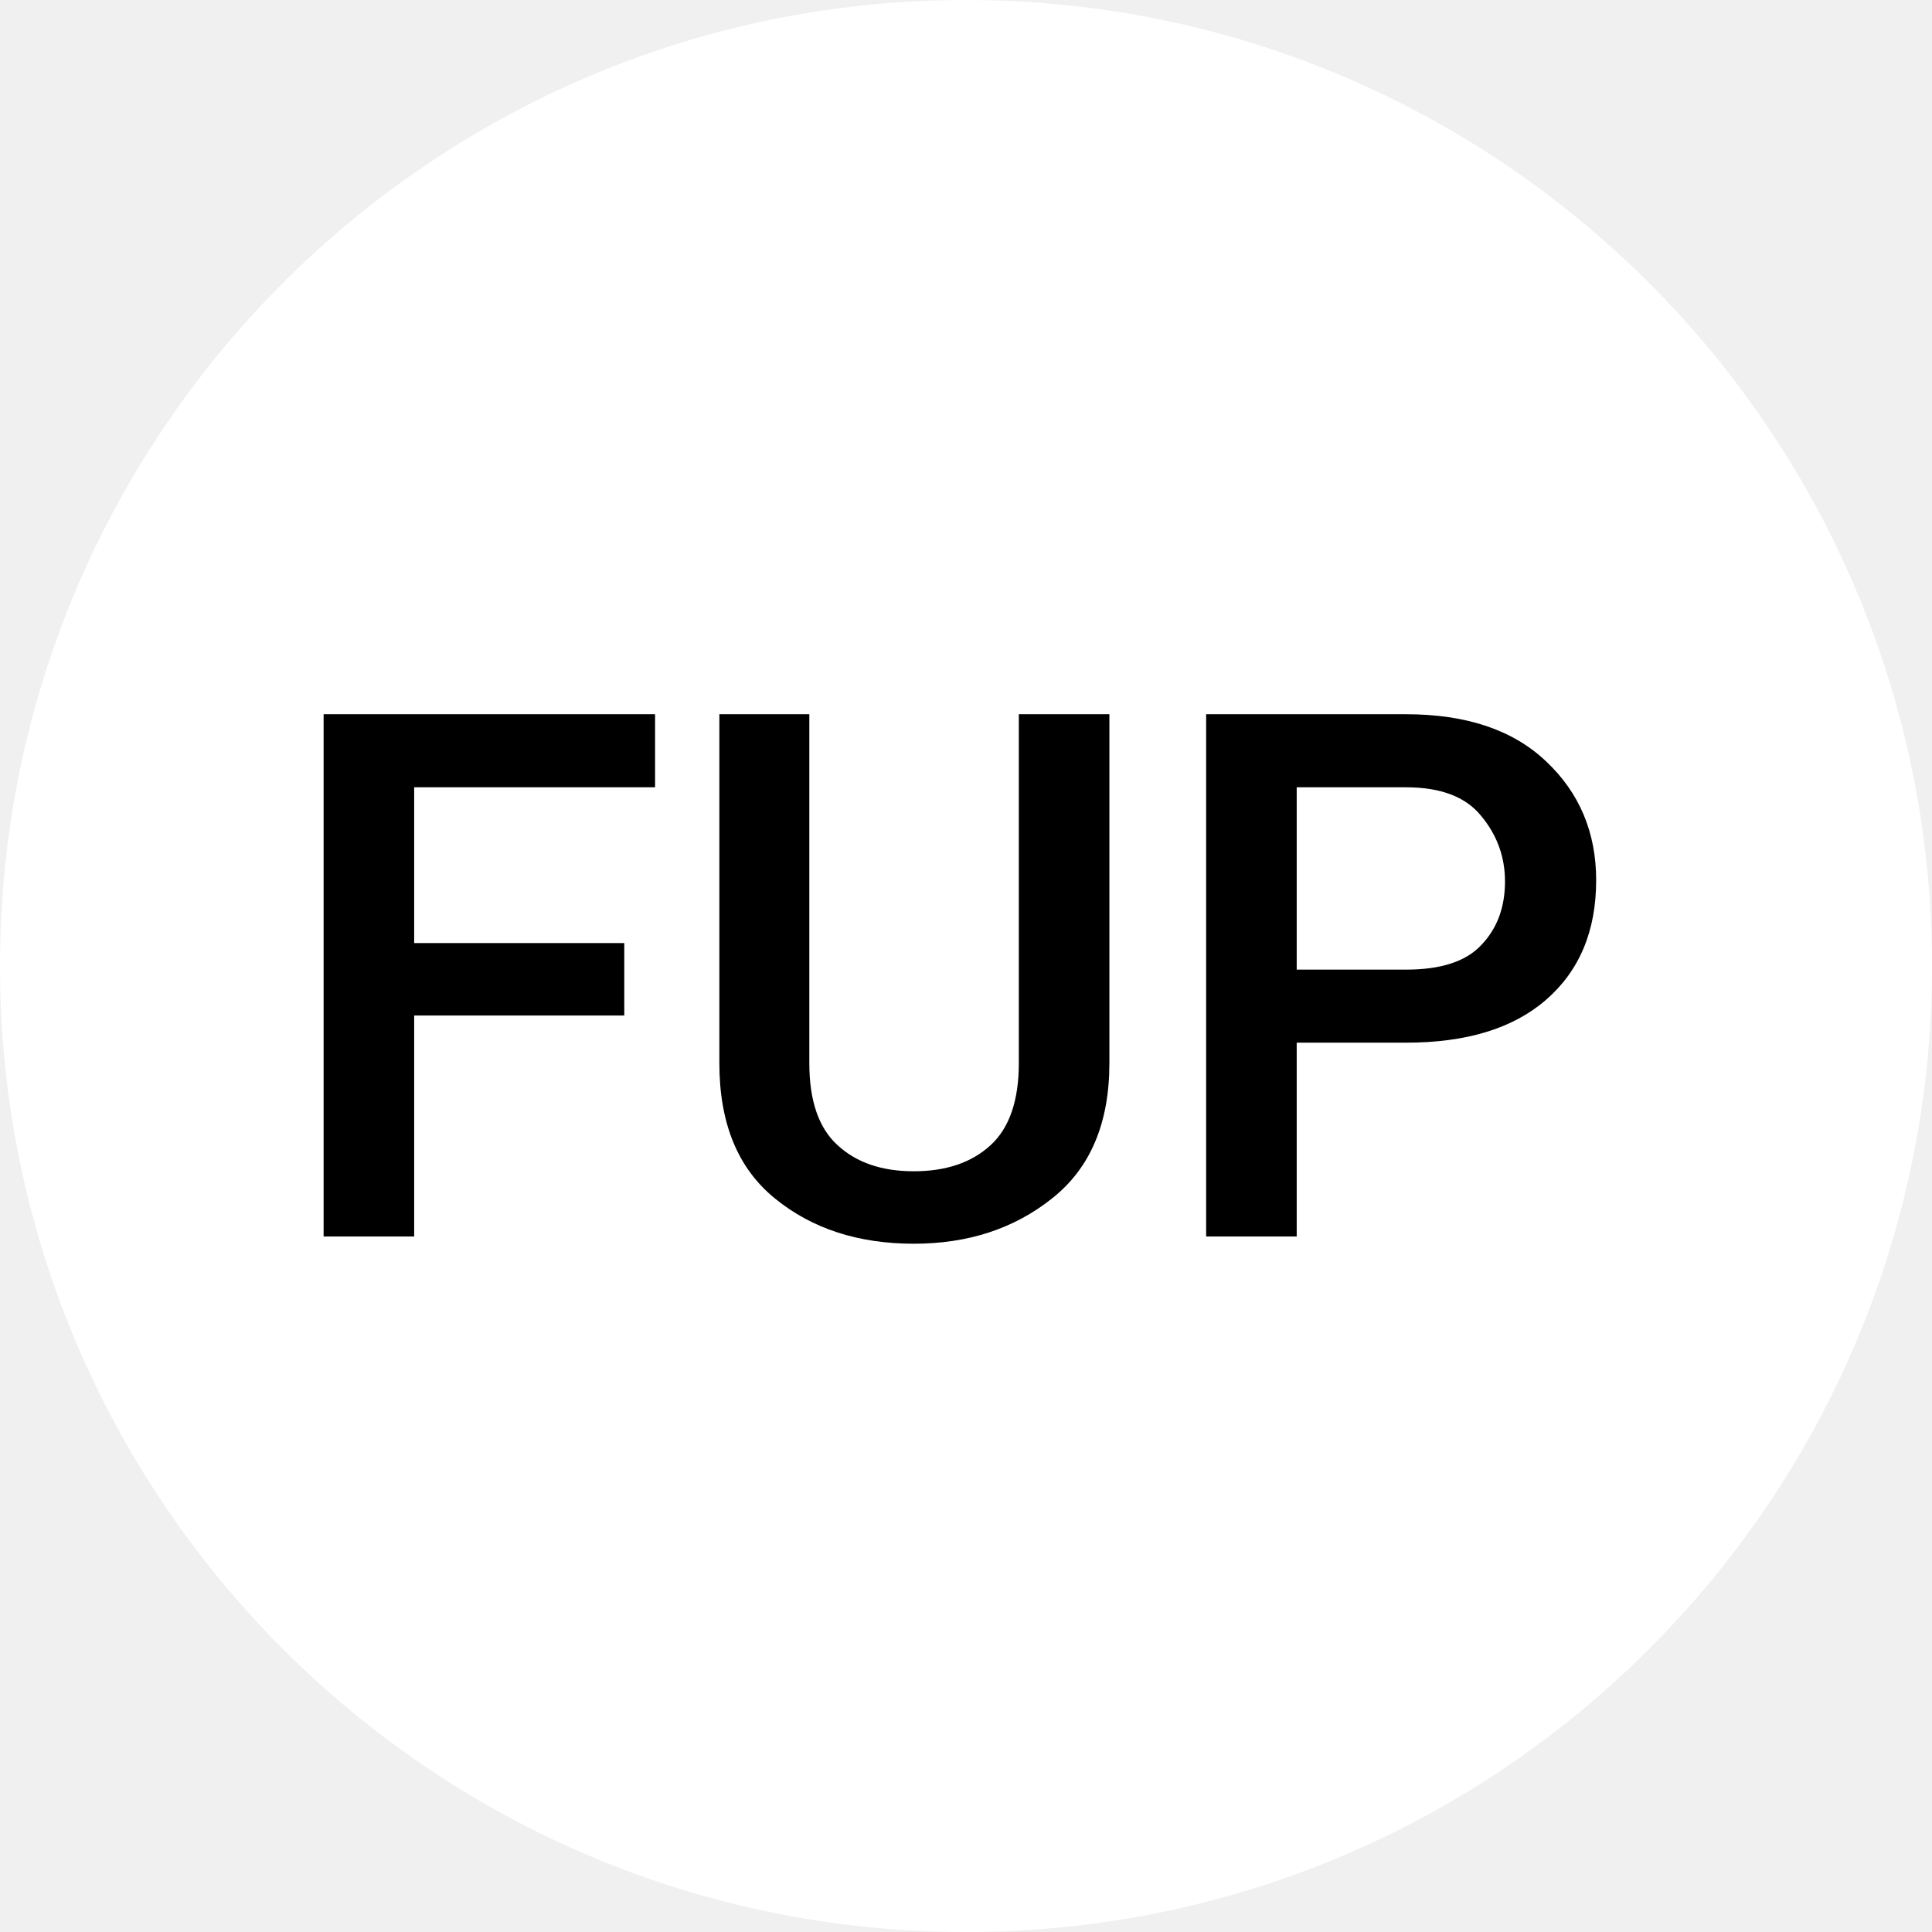
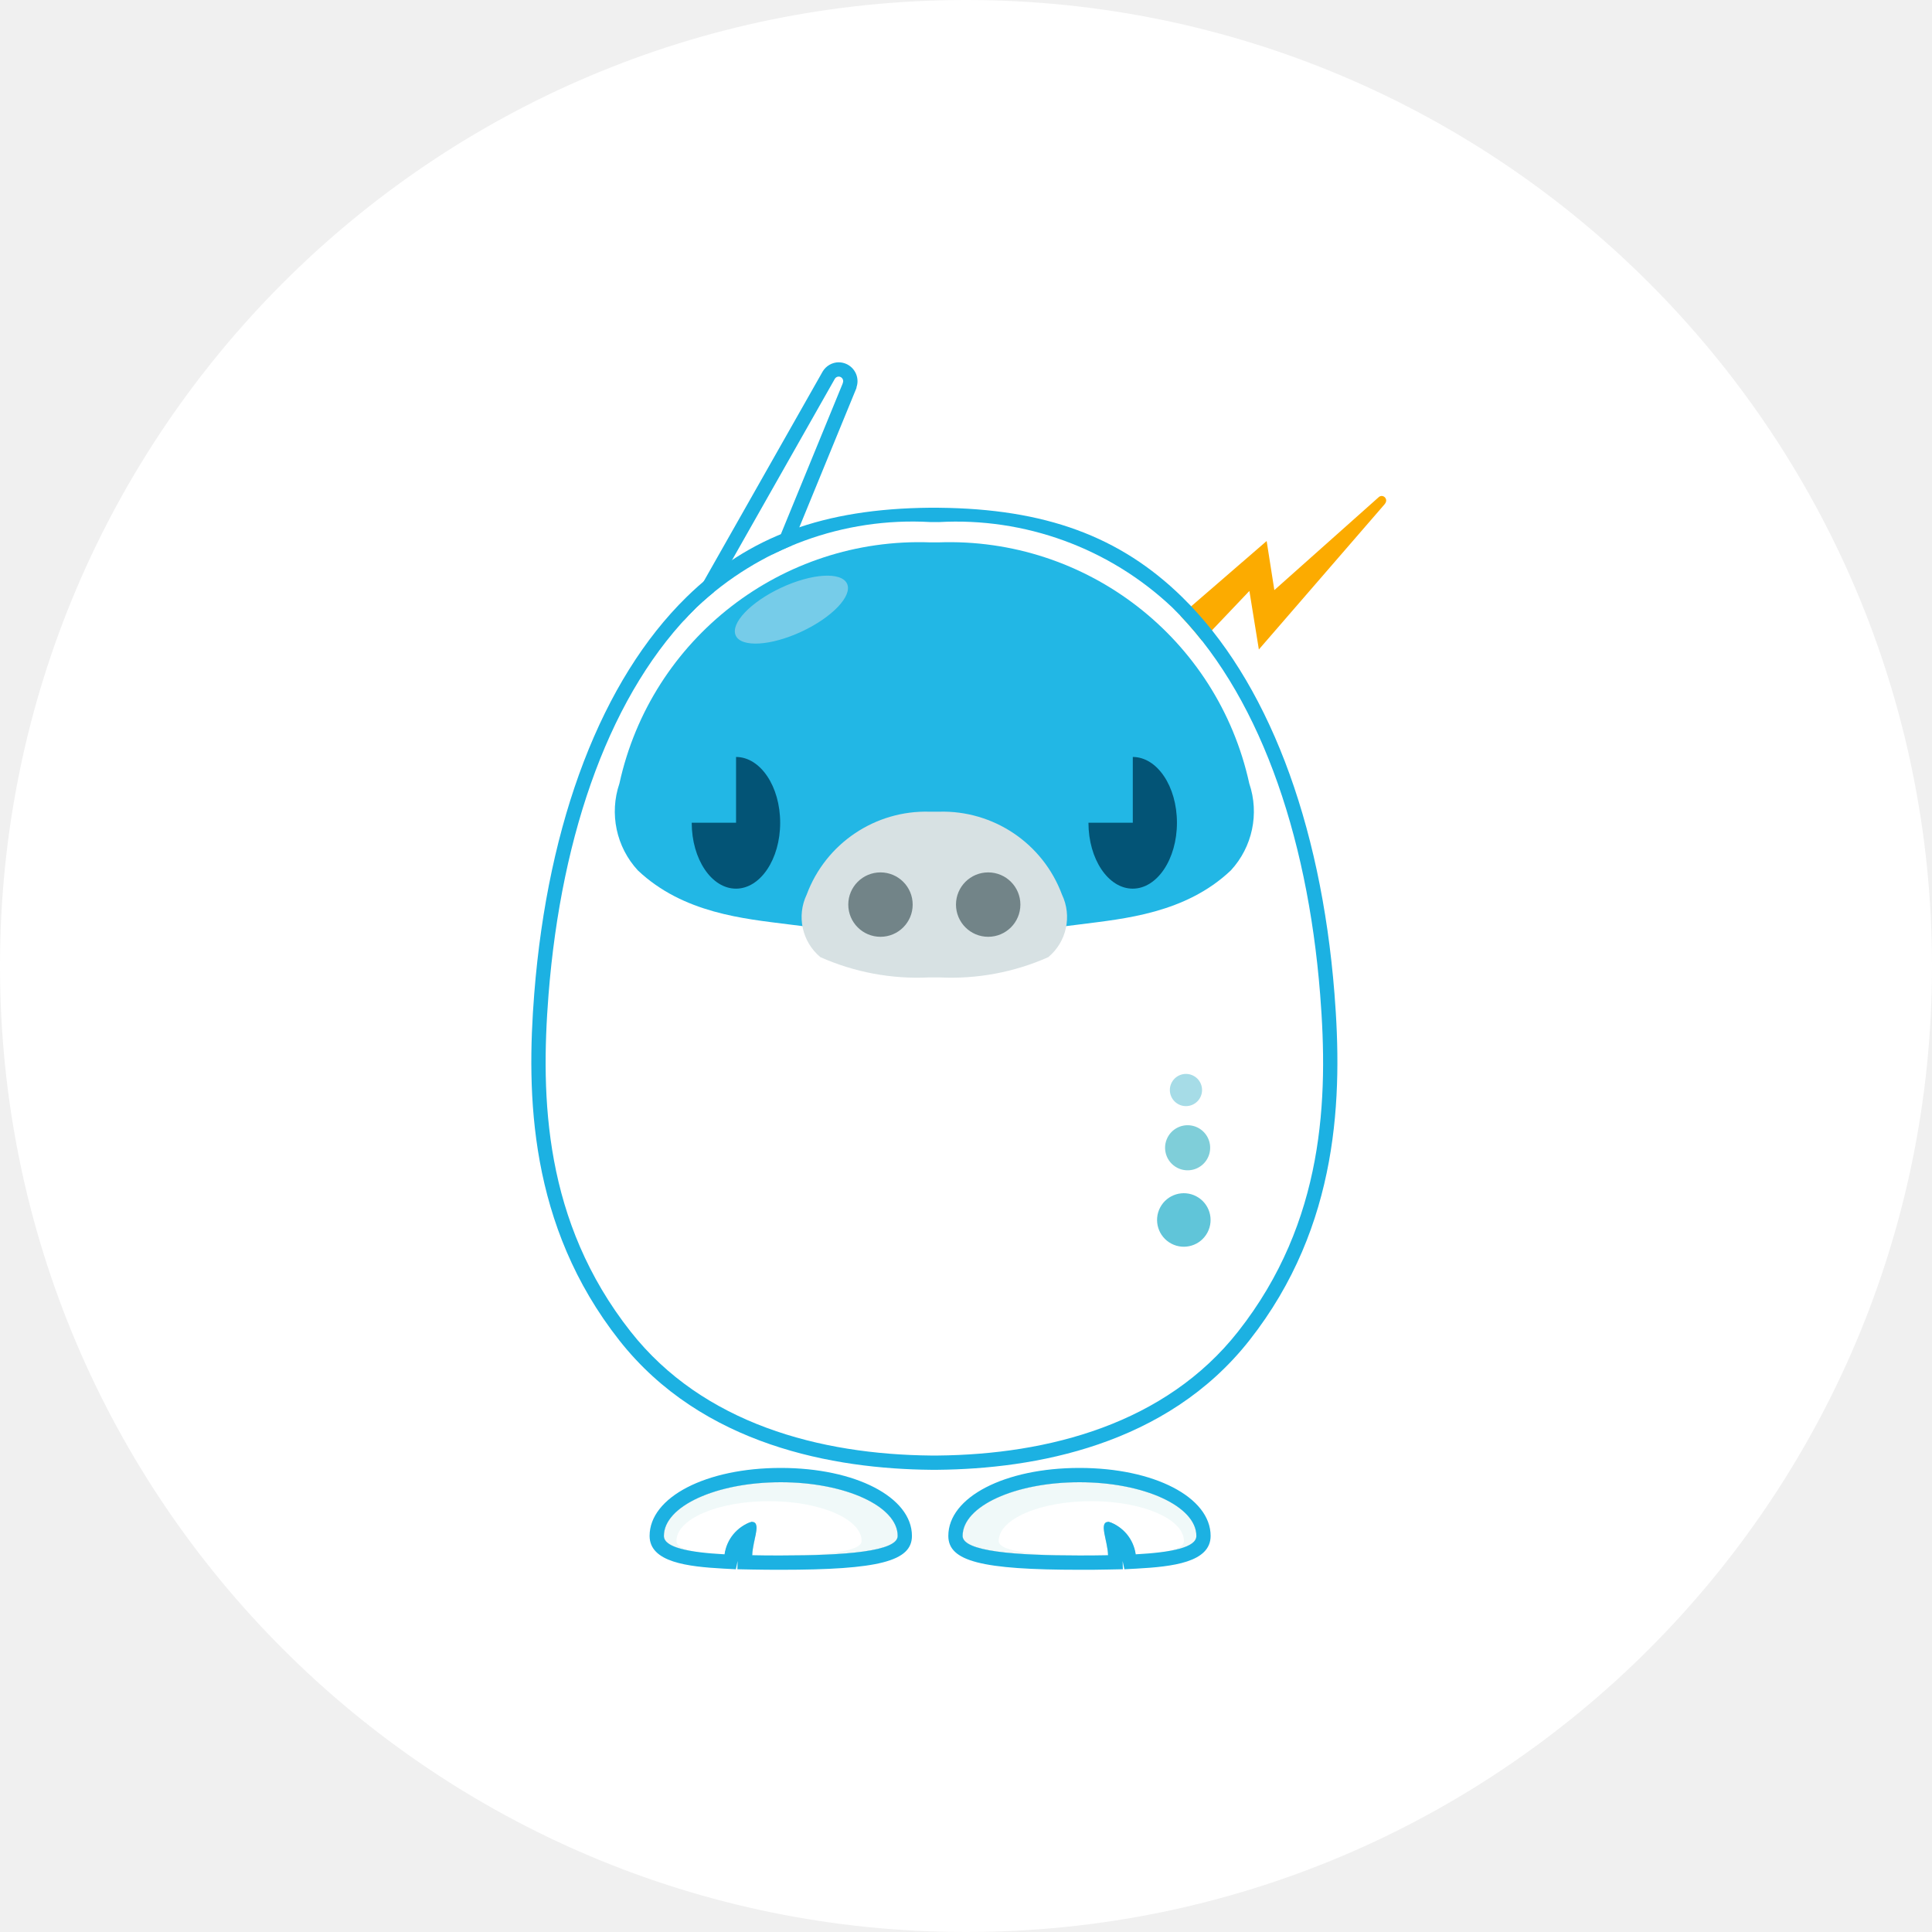
- <svg xmlns="http://www.w3.org/2000/svg" width="50" height="50" viewBox="0 0 50 50">
-   <g id="img_fub_50px" transform="translate(-456 -888)">
-     <circle id="타원_63" data-name="타원 63" cx="25" cy="25" r="25" transform="translate(456 888)" fill="#fff" />
-     <text id="FUP" transform="translate(463 920)" font-size="19" font-family="Roboto-Medium, Roboto" font-weight="500">
-       <tspan x="0" y="0">FUP</tspan>
-     </text>
+ <svg xmlns="http://www.w3.org/2000/svg" width="60" height="60">
+   <defs>
+     <style>
+             .cls-1{fill:#fff}.cls-2{fill:#a6b1b5}.cls-3{fill:#f0f9f9}.cls-4{fill:#1cb1e2}.cls-11{fill:#035476}.cls-13{fill:#728488}
+         </style>
+   </defs>
+   <g id="img_piggycell_80px" transform="translate(-792 -944)">
+     <circle id="타원_50" data-name="타원 50" class="cls-1" cx="30" cy="30" r="30" transform="translate(792 944)" />
+     <g id="그룹_233" data-name="그룹 233" transform="translate(808.5 955.251)">
+       <g id="그룹_227" data-name="그룹 227" transform="translate(4.119 34.781)">
+         <path id="패스_531" data-name="패스 531" class="cls-2" d="M536.455 477.454c0 .482-1.624.608-3.629.608-.306 0-.6 0-.887-.008a3.152 3.152 0 0 1 .089-.559 1.876 1.876 0 0 0-.949.531c-1.123-.061-1.884-.213-1.884-.572 0-.922 1.625-1.667 3.63-1.667s3.63.746 3.63 1.667z" transform="translate(-529.196 -475.787)" />
+       </g>
+       <path id="_Path__V002" data-name="&lt;Path&gt;_V002" class="cls-3" d="M536.455 477.454c0 .482-1.624.608-3.629.608-.306 0-.6 0-.887-.008.014-.488.307-1.039-.021-1.039a1.236 1.236 0 0 0-.839 1.011c-1.123-.061-1.884-.213-1.884-.572 0-.922 1.625-1.667 3.63-1.667s3.63.746 3.63 1.667z" transform="translate(-525.077 -441.006)" />
+       <path id="_Path__V002-2" data-name="&lt;Path&gt;_V002" class="cls-1" d="M538.188 481.883c0 .357-1.287.451-2.875.451-.241 0-.3 0-.522-.006.011-.363.331-1.119-.1-1.026a1.462 1.462 0 0 0-.763 1.006c-.888-.044-1.491-.158-1.491-.423 0-.684 1.286-1.238 2.874-1.238s2.877.553 2.877 1.236z" transform="translate(-527.93 -445.278)" />
+       <path id="Outline" class="cls-4" d="M529.588 472.549c2 0 3.629.746 3.629 1.667 0 .482-1.624.608-3.629.608-.306 0-.6 0-.887-.008.014-.488.307-1.039-.021-1.039a1.236 1.236 0 0 0-.839 1.011c-1.123-.061-1.884-.213-1.884-.572 0-.922 1.625-1.667 3.63-1.667m0-.444c-2.323 0-4.074.908-4.074 2.111 0 .821 1.189.955 2.3 1.016l.379.02.055-.257-.008.256.448.009c.287.006.587.008.9.008 3.045 0 4.073-.266 4.073-1.052 0-1.2-1.751-2.111-4.073-2.111z" transform="translate(-521.839 -437.768)" />
+       <g id="그룹_228" data-name="그룹 228" transform="translate(13.397 34.781)">
+         <path id="패스_532" data-name="패스 532" class="cls-2" d="M606.112 477.454c0 .482 1.625.608 3.629.608.306 0 .6 0 .887-.008a3.215 3.215 0 0 0-.089-.559 1.873 1.873 0 0 1 .948.531c1.124-.061 1.884-.213 1.884-.572 0-.922-1.625-1.667-3.63-1.667s-3.629.746-3.629 1.667z" transform="translate(-606.112 -475.787)" />
+       </g>
+       <path id="_Path__V002-3" data-name="&lt;Path&gt;_V002" class="cls-3" d="M606.112 477.454c0 .482 1.625.608 3.629.608.306 0 .6 0 .887-.008-.014-.488-.307-1.039.021-1.039a1.236 1.236 0 0 1 .838 1.011c1.124-.061 1.884-.213 1.884-.572 0-.922-1.625-1.667-3.63-1.667s-3.629.746-3.629 1.667z" transform="translate(-592.715 -441.006)" />
+       <path id="_Path__V002-4" data-name="&lt;Path&gt;_V002" class="cls-1" d="M615.391 481.883c0 .357 1.286.451 2.874.451.242 0 .3 0 .522-.006-.011-.363-.33-1.119.1-1.026a1.459 1.459 0 0 1 .763 1.006c.889-.044 1.492-.158 1.492-.423 0-.684-1.287-1.238-2.874-1.238s-2.877.553-2.877 1.236z" transform="translate(-600.875 -445.278)" />
+       <path id="Outline-2" data-name="Outline" class="cls-4" d="M606.5 472.549c2 0 3.63.746 3.63 1.667 0 .359-.76.511-1.884.572a1.236 1.236 0 0 0-.838-1.011c-.328 0-.036.551-.021 1.039-.284.006-.581.008-.887.008-2 0-3.629-.126-3.629-.608 0-.922 1.625-1.667 3.629-1.667m0-.444c-2.322 0-4.073.908-4.073 2.111 0 .786 1.028 1.052 4.073 1.052.31 0 .61 0 .9-.008l.448-.009-.008-.254.055.255.378-.02c1.114-.061 2.3-.194 2.3-1.016 0-1.2-1.751-2.111-4.074-2.111z" transform="translate(-589.476 -437.768)" />
+       <path id="패스_533" data-name="패스 533" d="M657.62 222.074a.2.2 0 0 0 .015-.047.143.143 0 0 0-.122-.16.137.137 0 0 0-.1.028l-3.25 2.894-.239-1.524-4.172 3.609.508 1.23 3.128-3.289.294 1.818 3.907-4.512z" transform="translate(-631.087 -217.714)" style="fill:#fcab00" />
+       <g id="그룹_229" data-name="그룹 229" transform="translate(4.64)">
+         <path id="패스_534" data-name="패스 534" class="cls-1" d="m545.776 191.354-2.431 5.927-1.6.606 3.79-6.686a.142.142 0 0 1 .264.072.133.133 0 0 1-.01.049z" transform="translate(-540.749 -190.688)" />
+         <path id="패스_535" data-name="패스 535" class="cls-4" d="M538.417 187.894a.142.142 0 0 1 .142.142.133.133 0 0 1-.01.049l-.009.032-2.431 5.927-1.6.606 3.79-6.686a.141.141 0 0 1 .122-.07m0-.444a.588.588 0 0 0-.5.288l-3.794 6.693-.606 1.069 1.15-.434 1.6-.606.181-.068.073-.179 2.431-5.927.01-.023.007-.024v-.017a.572.572 0 0 0 .031-.185.587.587 0 0 0-.586-.586z" transform="translate(-533.513 -187.45)" />
+       </g>
+       <g id="그룹_230" data-name="그룹 230" transform="translate(0 4.519)">
+         <path id="_Path__test" data-name="&lt;Path&gt;_test" class="cls-1" d="M510.89 257.584c3.454-.032 7.083-.987 9.336-3.85 2.691-3.418 2.8-7.253 2.549-10.463-.4-5.067-1.95-9.437-4.6-12.031a9.766 9.766 0 0 0-7.245-2.647h-.276a9.767 9.767 0 0 0-7.246 2.647c-2.65 2.594-4.2 6.963-4.6 12.031-.254 3.21-.143 7.044 2.549 10.463 2.253 2.863 5.882 3.818 9.336 3.85z" transform="translate(-498.276 -228.15)" />
+         <path id="_Path__test-2" data-name="&lt;Path&gt;_test" class="cls-4" d="M507.7 225.355a9.766 9.766 0 0 1 7.247 2.645c2.649 2.594 4.2 6.963 4.6 12.031.254 3.21.142 7.044-2.549 10.463-2.253 2.863-5.882 3.818-9.336 3.85h-.194c-3.454-.032-7.083-.987-9.336-3.85-2.692-3.418-2.8-7.253-2.549-10.463.4-5.067 1.949-9.436 4.6-12.031a9.767 9.767 0 0 1 7.246-2.647h.276m0-.444h-.278c-3.3.031-5.628.887-7.557 2.773-2.625 2.57-4.305 6.943-4.73 12.313-.248 3.138-.172 7.2 2.642 10.773 2.576 3.272 6.687 3.992 9.681 4.019h.2c3-.028 7.11-.747 9.685-4.019 2.815-3.575 2.891-7.635 2.643-10.772-.425-5.369-2.105-9.742-4.731-12.313-1.928-1.887-4.257-2.742-7.552-2.773z" transform="translate(-495.048 -224.911)" />
+       </g>
+       <path id="패스_536" data-name="패스 536" d="M656.245 401.821a.831.831 0 1 1 .346 1.123.832.832 0 0 1-.346-1.123z" transform="translate(-636.715 -375.573)" style="fill:#60c5d9" />
+       <path id="패스_537" data-name="패스 537" d="M658.284 384.3a.7.7 0 1 1 .29.941.7.7 0 0 1-.29-.941z" transform="translate(-638.522 -360.23)" style="fill:#7fced9" />
+       <path id="패스_538" data-name="패스 538" d="M659.514 370.912a.5.5 0 1 1 .21.679.5.5 0 0 1-.21-.679z" transform="translate(-639.624 -348.547)" style="fill:#a6dce7" />
+       <path id="패스_539" data-name="패스 539" d="M526.727 233.815a9.531 9.531 0 0 1 9.66 7.487 2.7 2.7 0 0 1-.572 2.7c-1.413 1.338-3.318 1.5-4.672 1.675a34.338 34.338 0 0 1-4.381.3h-.312a34.349 34.349 0 0 1-4.38-.3c-1.354-.173-3.259-.338-4.671-1.675a2.7 2.7 0 0 1-.572-2.7 9.531 9.531 0 0 1 9.66-7.487z" transform="translate(-514.09 -228.222)" style="fill:#22b7e5" />
+       <path id="패스_540" data-name="패스 540" d="M550.922 242.634c.175.376-.457 1.042-1.41 1.487s-1.871.5-2.046.125.456-1.042 1.41-1.487 1.87-.502 2.046-.125z" transform="translate(-541.116 -235.758)" style="fill:#76cce9" />
+       <path id="패스_541" data-name="패스 541" class="cls-11" d="M537.724 289.064v2.043h-1.377c0 1.13.615 2.047 1.374 2.047s1.373-.916 1.373-2.047-.613-2.04-1.37-2.043z" transform="translate(-531.365 -276.807)" />
+       <path id="패스_542" data-name="패스 542" class="cls-11" d="M639.865 289.064v2.043h-1.377c0 1.13.615 2.047 1.374 2.047s1.374-.916 1.374-2.047-.613-2.04-1.371-2.043z" transform="translate(-621.185 -276.807)" />
+       <g id="그룹_231" data-name="그룹 231" transform="translate(8.413 13.957)">
+         <path id="패스_543" data-name="패스 543" d="M569.062 308.306a7.423 7.423 0 0 0 3.371-.629 1.62 1.62 0 0 0 .426-1.945 3.952 3.952 0 0 0-3.822-2.573h-.284a3.951 3.951 0 0 0-3.821 2.573 1.62 1.62 0 0 0 .426 1.945 7.423 7.423 0 0 0 3.371.629z" transform="translate(-564.792 -303.159)" style="fill:#d7e1e3" />
+       </g>
+       <g id="그룹_232" data-name="그룹 232" transform="translate(9.848 15.844)">
+         <path id="패스_544" data-name="패스 544" class="cls-13" d="M578.681 319.8a1 1 0 1 1-1-1 1 1 0 0 1 1 1z" transform="translate(-576.685 -318.802)" />
+         <path id="패스_545" data-name="패스 545" class="cls-13" d="M604.386 319.8a1 1 0 1 0 1-1 1 1 0 0 0-1 1z" transform="translate(-601.045 -318.802)" />
+       </g>
+     </g>
  </g>
</svg>
